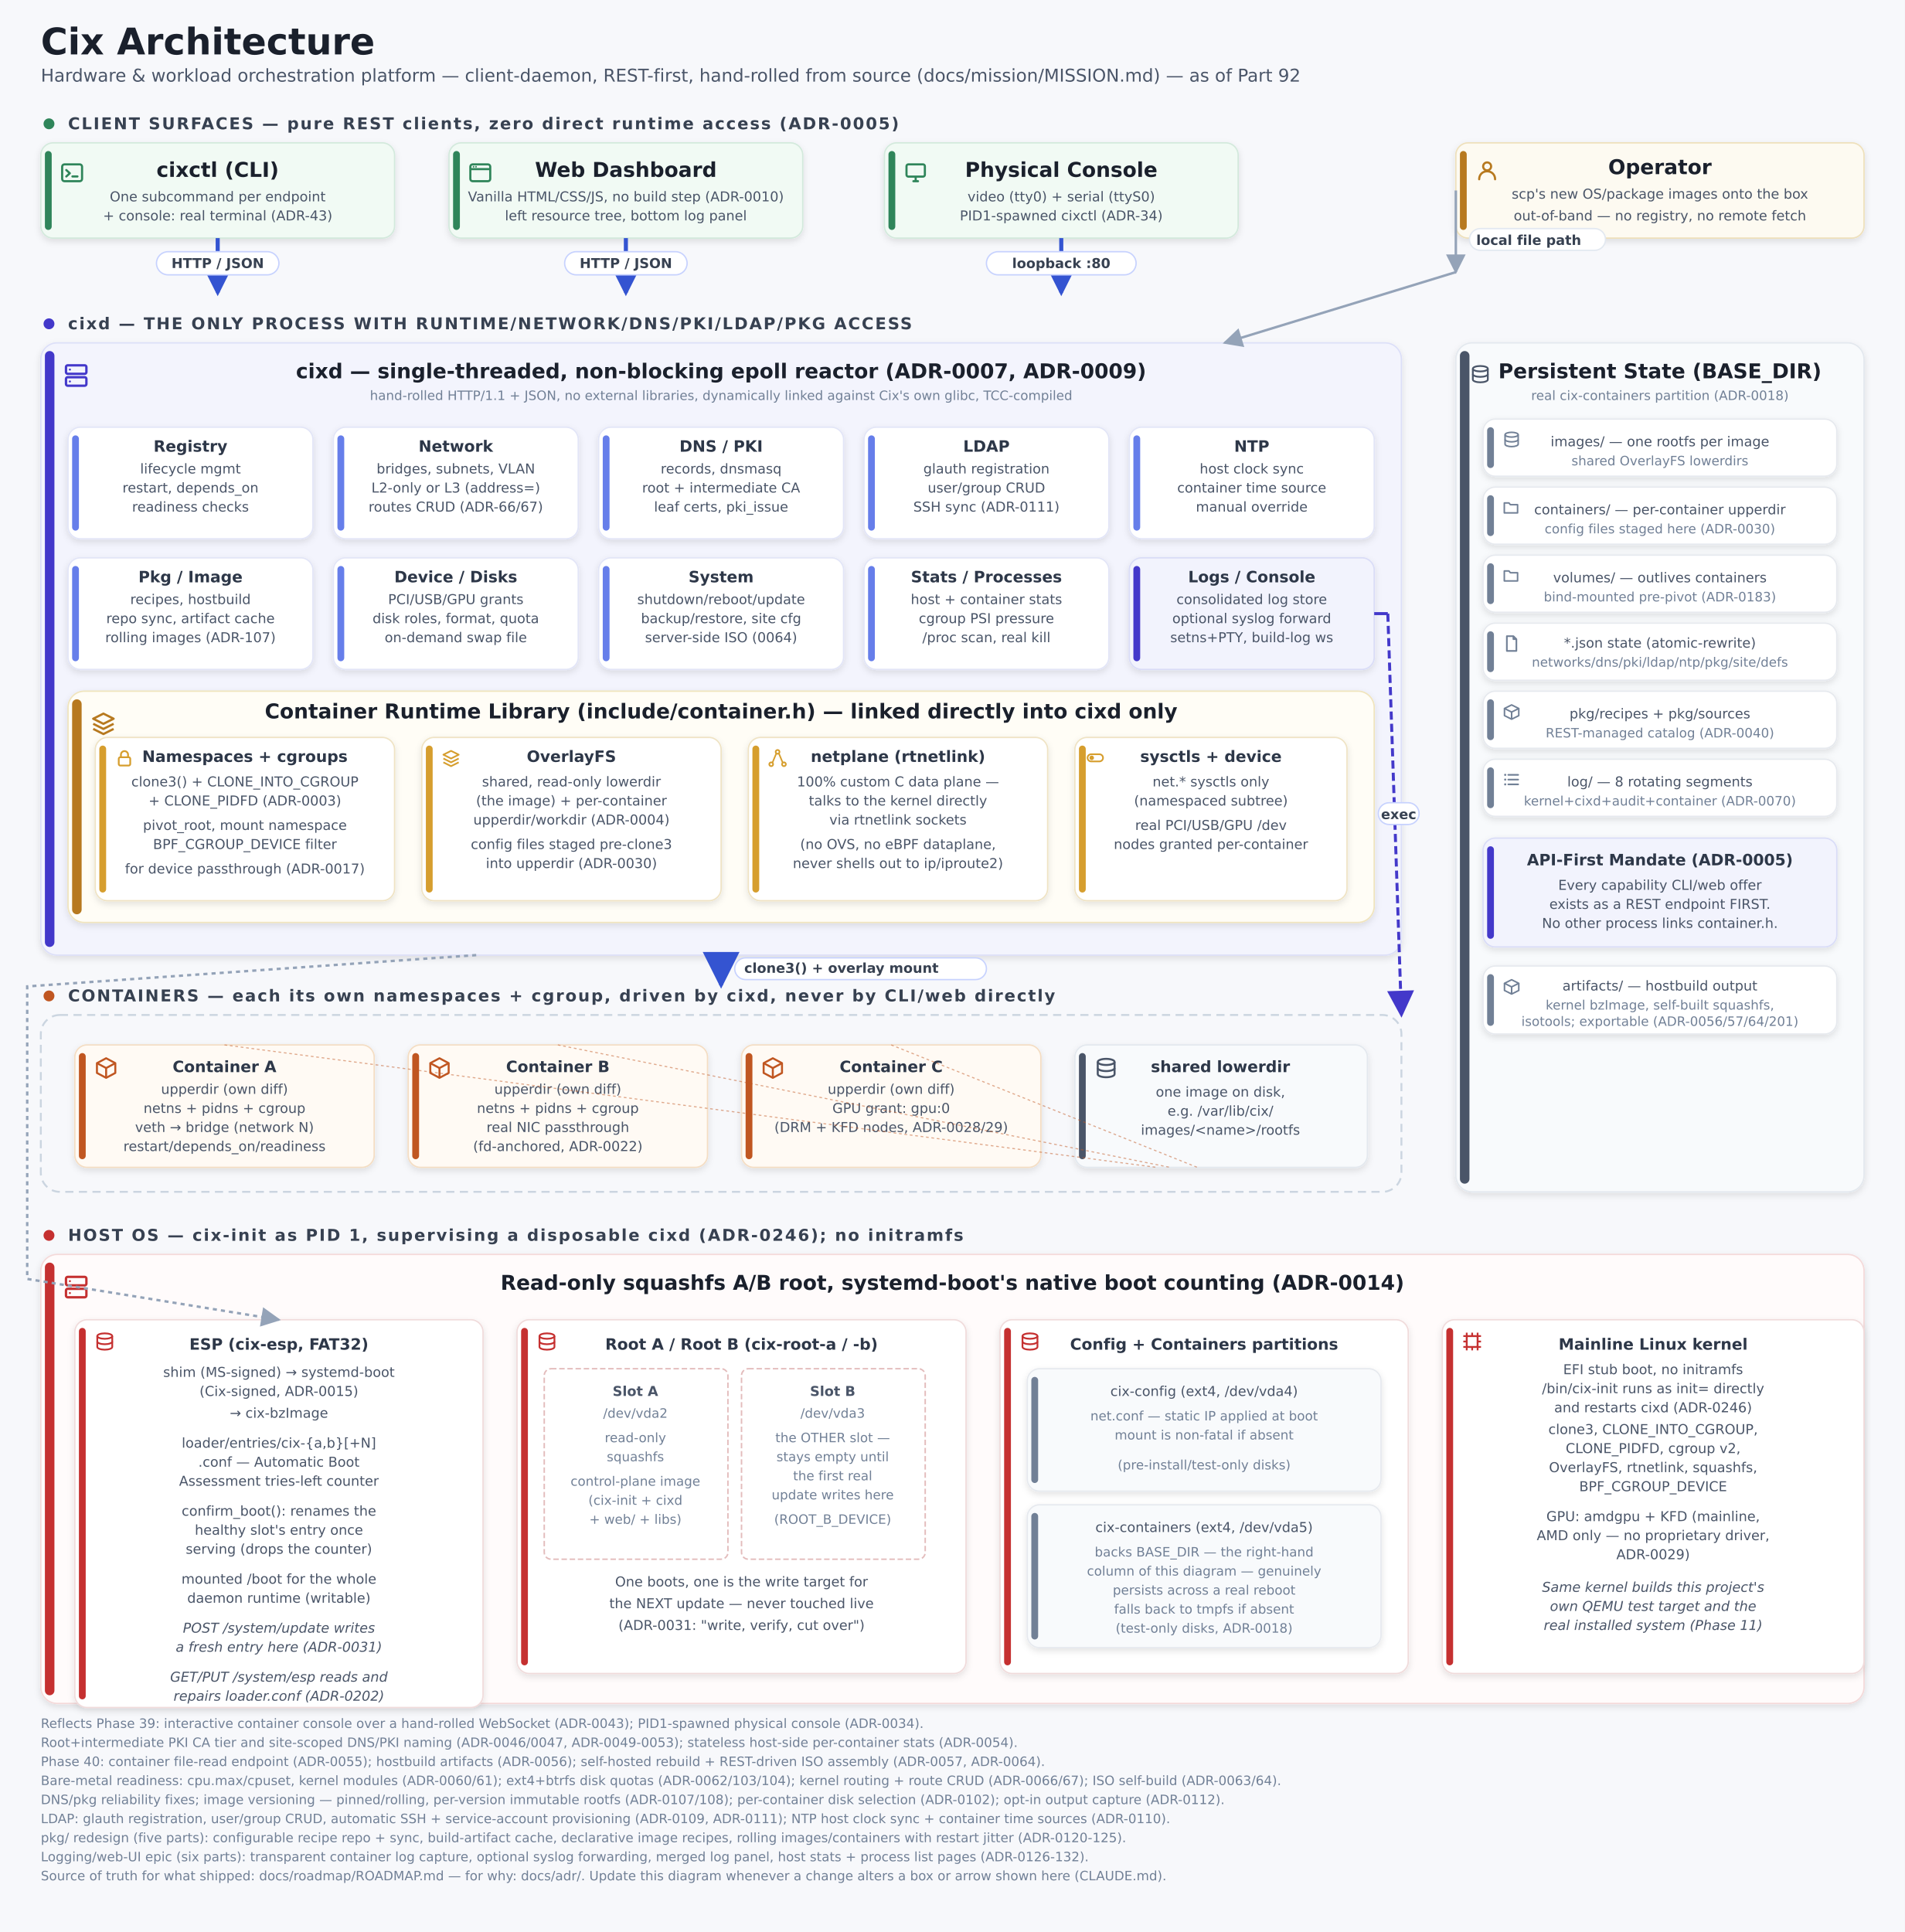
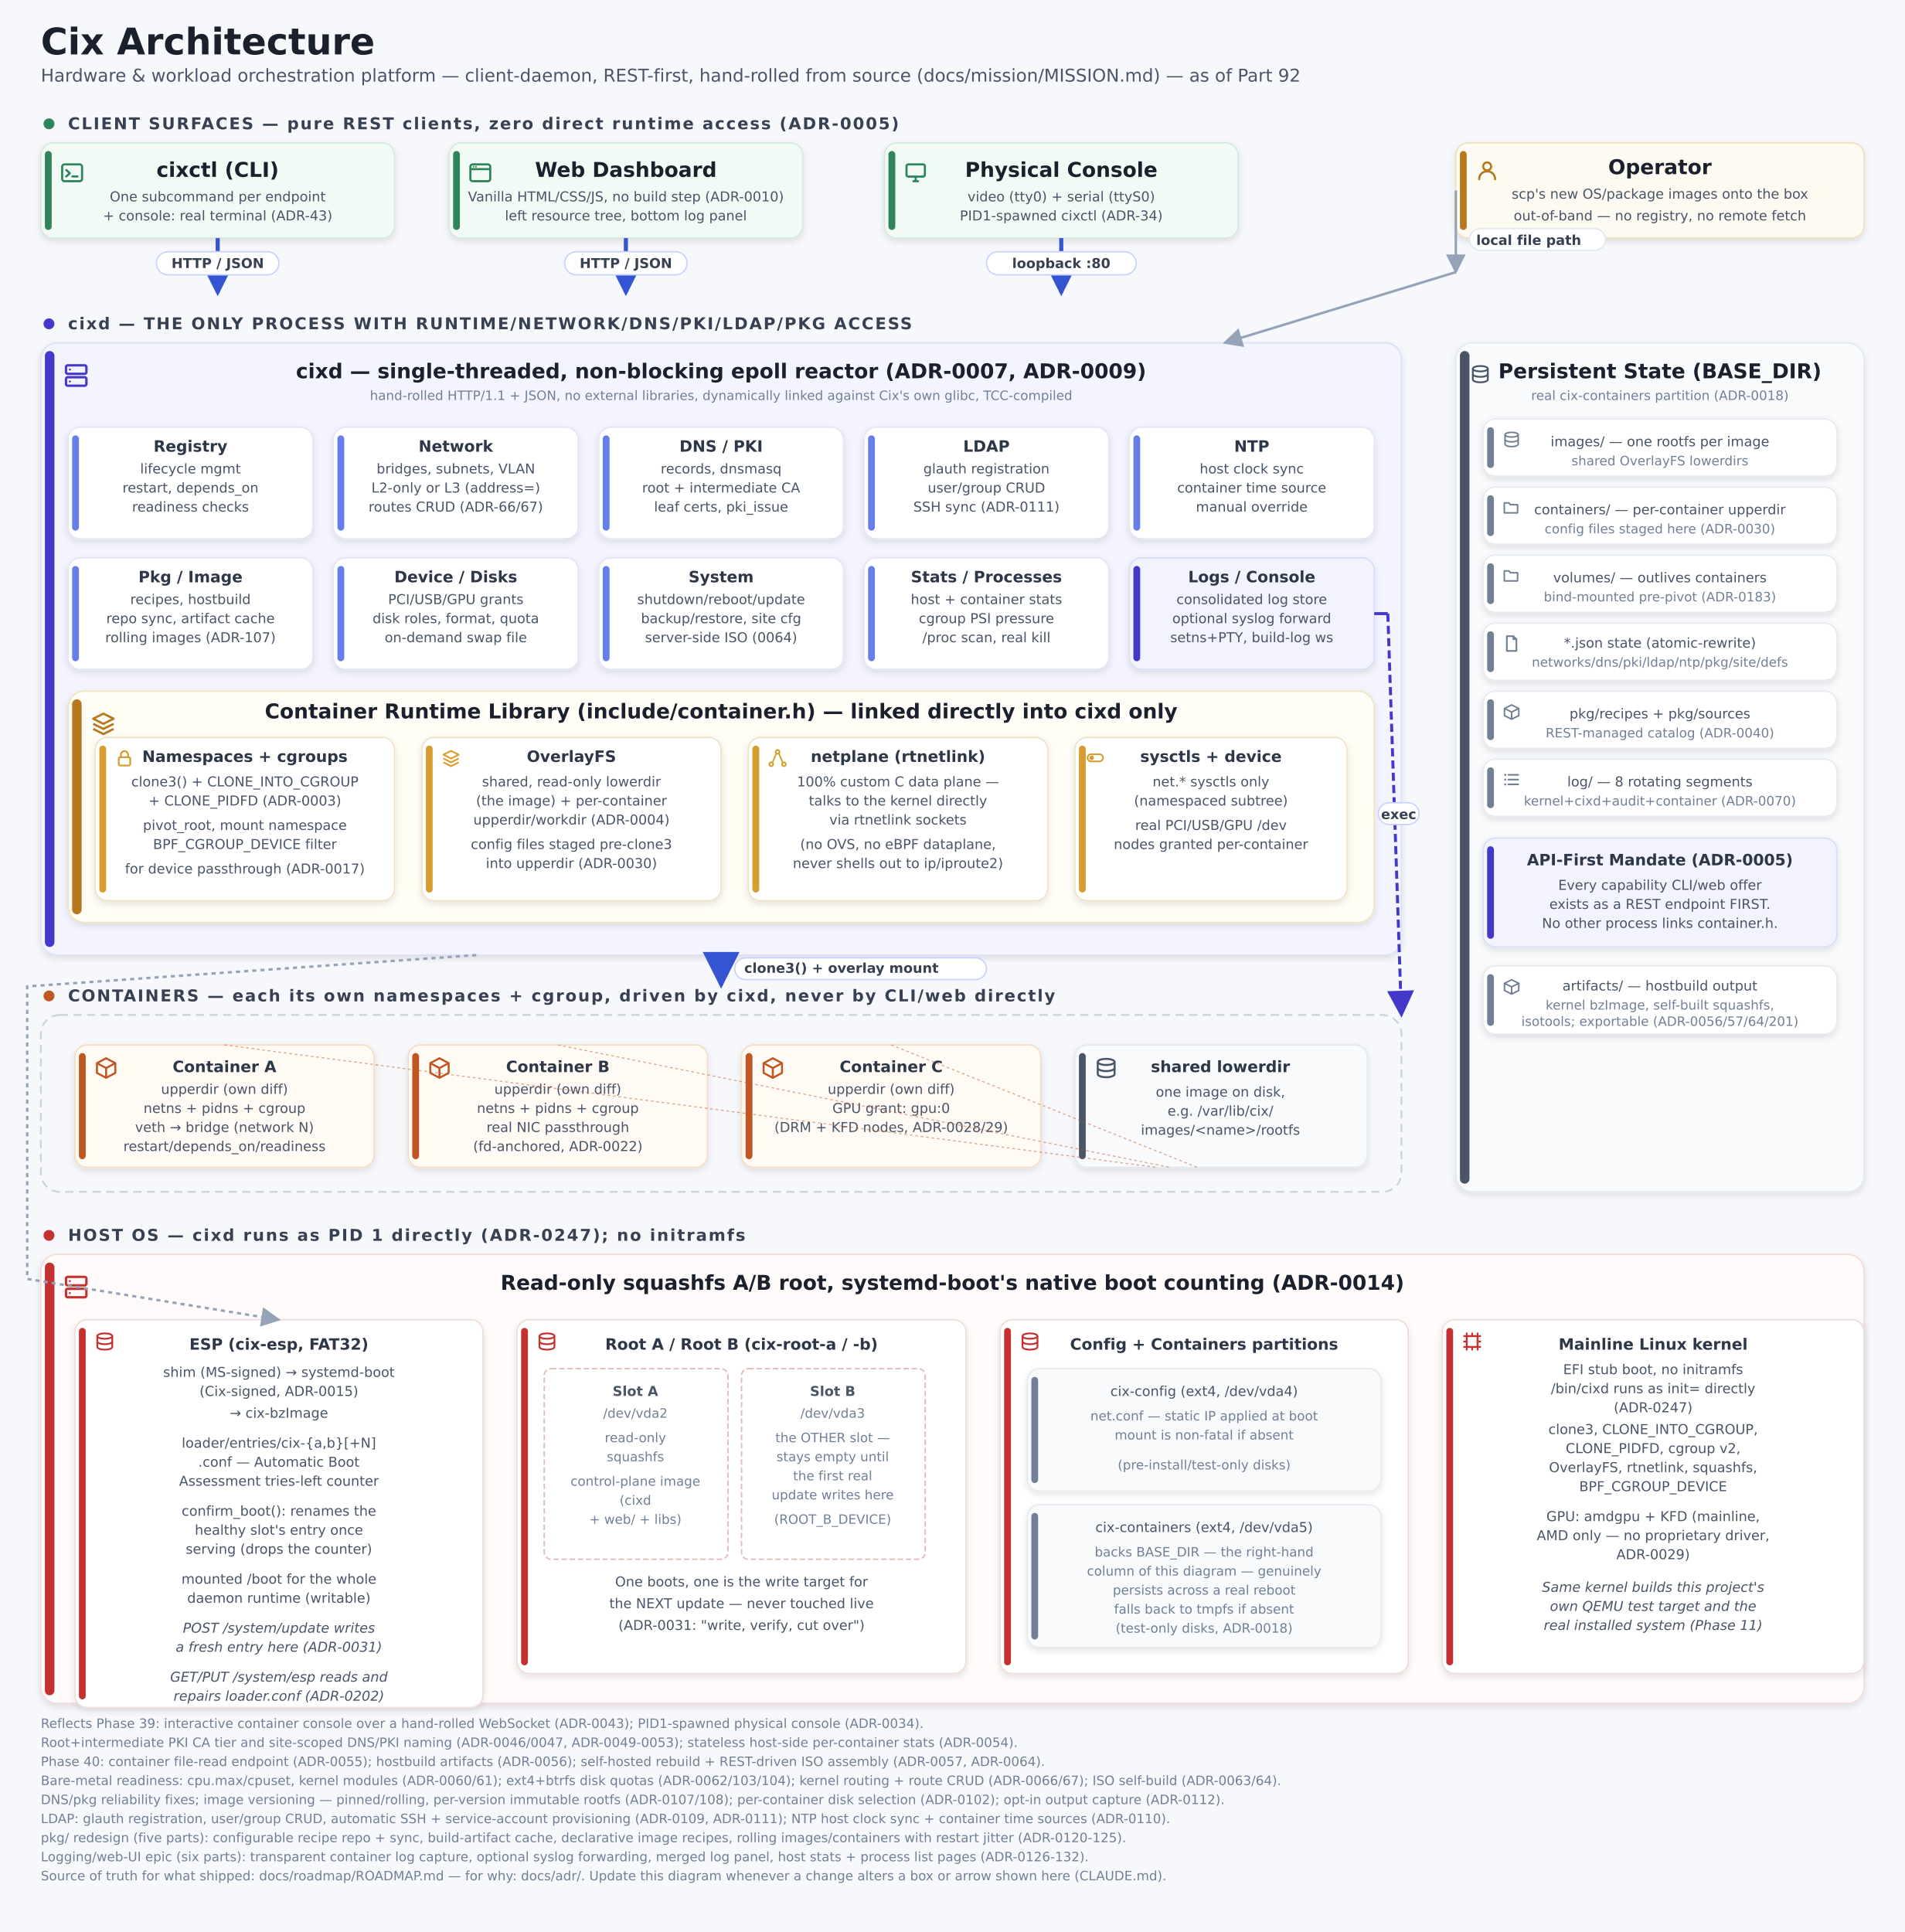
<svg xmlns="http://www.w3.org/2000/svg" viewBox="0 0 1400 1420" font-family="'DejaVu Sans', Verdana, Arial, sans-serif">
  <defs>
    <marker id="arrowFlow" viewBox="0 0 10 10" refX="9" refY="5" markerWidth="9" markerHeight="9" orient="auto-start-reverse">
      <path d="M0,0 L10,5 L0,10 z" fill="#3454d1" />
    </marker>
    <marker id="arrowIndigo" viewBox="0 0 10 10" refX="9" refY="5" markerWidth="9" markerHeight="9" orient="auto-start-reverse">
      <path d="M0,0 L10,5 L0,10 z" fill="#4338ca" />
    </marker>
    <marker id="arrowLight" viewBox="0 0 10 10" refX="9" refY="5" markerWidth="8" markerHeight="8" orient="auto-start-reverse">
      <path d="M0,0 L10,5 L0,10 z" fill="#94a3b8" />
    </marker>
    <filter id="cardShadow" x="-30%" y="-30%" width="160%" height="160%">
      <feDropShadow dx="0" dy="2" stdDeviation="2.4" flood-color="#1a202c" flood-opacity="0.11" />
    </filter>
    <symbol id="i-terminal" viewBox="0 0 16 16">
      <rect x="1.5" y="2.5" width="13" height="11" rx="1.5" fill="none" stroke="currentColor" stroke-width="1.4" />
      <path d="M4.2 6.2l2.3 2.1-2.3 2.1" fill="none" stroke="currentColor" stroke-width="1.4" stroke-linecap="round" stroke-linejoin="round" />
      <line x1="8.2" y1="10.4" x2="11.5" y2="10.4" stroke="currentColor" stroke-width="1.4" stroke-linecap="round" />
    </symbol>
    <symbol id="i-window" viewBox="0 0 16 16">
      <rect x="1.5" y="2.5" width="13" height="11" rx="1.5" fill="none" stroke="currentColor" stroke-width="1.4" />
      <line x1="1.5" y1="5.6" x2="14.5" y2="5.6" stroke="currentColor" stroke-width="1.4" />
      <circle cx="3.6" cy="4.05" r="0.55" fill="currentColor" stroke="none" />
      <circle cx="5.2" cy="4.05" r="0.55" fill="currentColor" stroke="none" />
    </symbol>
    <symbol id="i-monitor" viewBox="0 0 16 16">
      <rect x="2" y="2.5" width="12" height="8" rx="1.2" fill="none" stroke="currentColor" stroke-width="1.4" />
      <line x1="6.5" y1="13.5" x2="9.5" y2="13.5" stroke="currentColor" stroke-width="1.4" stroke-linecap="round" />
      <line x1="8" y1="10.5" x2="8" y2="13.5" stroke="currentColor" stroke-width="1.4" />
    </symbol>
    <symbol id="i-user" viewBox="0 0 16 16">
      <circle cx="8" cy="5.6" r="2.6" fill="none" stroke="currentColor" stroke-width="1.4" />
      <path d="M2.8 14c0-3.1 2.3-5.2 5.2-5.2s5.2 2.1 5.2 5.2" fill="none" stroke="currentColor" stroke-width="1.4" stroke-linecap="round" />
    </symbol>
    <symbol id="i-server" viewBox="0 0 16 16">
      <rect x="2" y="2" width="12" height="5" rx="1" fill="none" stroke="currentColor" stroke-width="1.4" />
      <rect x="2" y="9" width="12" height="5" rx="1" fill="none" stroke="currentColor" stroke-width="1.4" />
      <circle cx="4.3" cy="4.5" r="0.6" fill="currentColor" stroke="none" />
      <circle cx="4.3" cy="11.5" r="0.6" fill="currentColor" stroke="none" />
    </symbol>
    <symbol id="i-list" viewBox="0 0 16 16">
      <circle cx="2.6" cy="4" r="0.9" fill="currentColor" stroke="none" />
      <circle cx="2.6" cy="8" r="0.9" fill="currentColor" stroke="none" />
      <circle cx="2.6" cy="12" r="0.9" fill="currentColor" stroke="none" />
      <line x1="5.2" y1="4" x2="13.5" y2="4" stroke="currentColor" stroke-width="1.4" stroke-linecap="round" />
      <line x1="5.2" y1="8" x2="13.5" y2="8" stroke="currentColor" stroke-width="1.4" stroke-linecap="round" />
      <line x1="5.2" y1="12" x2="13.5" y2="12" stroke="currentColor" stroke-width="1.4" stroke-linecap="round" />
    </symbol>
    <symbol id="i-network" viewBox="0 0 16 16">
      <circle cx="8" cy="2.8" r="1.5" fill="none" stroke="currentColor" stroke-width="1.3" />
      <circle cx="3" cy="12.5" r="1.5" fill="none" stroke="currentColor" stroke-width="1.3" />
      <circle cx="13" cy="12.5" r="1.5" fill="none" stroke="currentColor" stroke-width="1.3" />
      <line x1="7" y1="4" x2="4" y2="11.2" stroke="currentColor" stroke-width="1.2" />
      <line x1="9" y1="4" x2="12" y2="11.2" stroke="currentColor" stroke-width="1.2" />
    </symbol>
    <symbol id="i-shield" viewBox="0 0 16 16">
      <path d="M8 1.6l5.4 2v4.1c0 4.3-2.5 6.8-5.4 7.7c-2.9-.9-5.4-3.4-5.4-7.7V3.6z" fill="none" stroke="currentColor" stroke-width="1.4" stroke-linejoin="round" />
    </symbol>
    <symbol id="i-box" viewBox="0 0 16 16">
      <path d="M2 5.4l6-3 6 3-6 3-6-3z" fill="none" stroke="currentColor" stroke-width="1.3" stroke-linejoin="round" />
      <path d="M2 5.4v6l6 3 6-3v-6" fill="none" stroke="currentColor" stroke-width="1.3" stroke-linejoin="round" />
      <line x1="8" y1="8.4" x2="8" y2="14.4" stroke="currentColor" stroke-width="1.3" />
    </symbol>
    <symbol id="i-chip" viewBox="0 0 16 16">
      <rect x="4.5" y="4.5" width="7" height="7" rx="1" fill="none" stroke="currentColor" stroke-width="1.4" />
      <line x1="6" y1="1.5" x2="6" y2="4.5" stroke="currentColor" stroke-width="1.3" />
      <line x1="10" y1="1.5" x2="10" y2="4.5" stroke="currentColor" stroke-width="1.3" />
      <line x1="6" y1="11.5" x2="6" y2="14.5" stroke="currentColor" stroke-width="1.3" />
      <line x1="10" y1="11.5" x2="10" y2="14.5" stroke="currentColor" stroke-width="1.3" />
      <line x1="1.5" y1="6" x2="4.5" y2="6" stroke="currentColor" stroke-width="1.3" />
      <line x1="1.5" y1="10" x2="4.5" y2="10" stroke="currentColor" stroke-width="1.3" />
      <line x1="11.5" y1="6" x2="14.5" y2="6" stroke="currentColor" stroke-width="1.3" />
      <line x1="11.5" y1="10" x2="14.5" y2="10" stroke="currentColor" stroke-width="1.3" />
    </symbol>
    <symbol id="i-sliders" viewBox="0 0 16 16">
      <line x1="4" y1="2" x2="4" y2="14" stroke="currentColor" stroke-width="1.3" />
      <line x1="8" y1="2" x2="8" y2="14" stroke="currentColor" stroke-width="1.3" />
      <line x1="12" y1="2" x2="12" y2="14" stroke="currentColor" stroke-width="1.3" />
      <circle cx="4" cy="6" r="1.4" fill="currentColor" stroke="none" />
      <circle cx="8" cy="10.5" r="1.4" fill="currentColor" stroke="none" />
      <circle cx="12" cy="4.5" r="1.4" fill="currentColor" stroke="none" />
    </symbol>
    <symbol id="i-chart" viewBox="0 0 16 16">
      <line x1="2" y1="14" x2="14" y2="14" stroke="currentColor" stroke-width="1.3" stroke-linecap="round" />
      <rect x="3.2" y="9.5" width="2.4" height="4.5" fill="currentColor" stroke="none" />
      <rect x="6.8" y="6.5" width="2.4" height="7.5" fill="currentColor" stroke="none" />
      <rect x="10.4" y="3.5" width="2.4" height="10.5" fill="currentColor" stroke="none" />
    </symbol>
    <symbol id="i-layers" viewBox="0 0 16 16">
      <path d="M8 2l6 3-6 3-6-3z" fill="none" stroke="currentColor" stroke-width="1.3" stroke-linejoin="round" />
      <path d="M2 8l6 3 6-3" fill="none" stroke="currentColor" stroke-width="1.3" stroke-linejoin="round" />
      <path d="M2 11l6 3 6-3" fill="none" stroke="currentColor" stroke-width="1.3" stroke-linejoin="round" />
    </symbol>
    <symbol id="i-lock" viewBox="0 0 16 16">
      <rect x="3.5" y="7" width="9" height="6.5" rx="1.2" fill="none" stroke="currentColor" stroke-width="1.4" />
      <path d="M5.2 7V5a2.8 2.8 0 0 1 5.6 0v2" fill="none" stroke="currentColor" stroke-width="1.4" />
    </symbol>
    <symbol id="i-toggle" viewBox="0 0 16 16">
      <rect x="1.5" y="5" width="13" height="6" rx="3" fill="none" stroke="currentColor" stroke-width="1.4" />
      <circle cx="5" cy="8" r="1.9" fill="currentColor" stroke="none" />
    </symbol>
    <symbol id="i-cube" viewBox="0 0 16 16">
      <path d="M8 1.6l6 3.2v6.4l-6 3.2-6-3.2V4.8z" fill="none" stroke="currentColor" stroke-width="1.3" stroke-linejoin="round" />
      <path d="M2 4.8l6 3.2 6-3.2" fill="none" stroke="currentColor" stroke-width="1.3" stroke-linejoin="round" />
      <line x1="8" y1="8" x2="8" y2="14.4" stroke="currentColor" stroke-width="1.3" />
    </symbol>
    <symbol id="i-disk" viewBox="0 0 16 16">
      <ellipse cx="8" cy="4" rx="5.5" ry="2" fill="none" stroke="currentColor" stroke-width="1.3" />
      <path d="M2.5 4v8c0 1.1 2.5 2 5.5 2s5.5-.9 5.5-2V4" fill="none" stroke="currentColor" stroke-width="1.3" />
      <path d="M2.5 8c0 1.1 2.5 2 5.5 2s5.5-.9 5.5-2" fill="none" stroke="currentColor" stroke-width="1.3" />
    </symbol>
    <symbol id="i-folder" viewBox="0 0 16 16">
      <path d="M2 4.5h4.2l1.3 1.6H14v7.4H2z" fill="none" stroke="currentColor" stroke-width="1.4" stroke-linejoin="round" />
    </symbol>
    <symbol id="i-doc" viewBox="0 0 16 16">
      <path d="M4 1.8h5.5L12 4.3v9.9H4z" fill="none" stroke="currentColor" stroke-width="1.4" stroke-linejoin="round" />
      <path d="M9.5 1.8v2.5H12" fill="none" stroke="currentColor" stroke-width="1.4" stroke-linejoin="round" />
    </symbol>
    <symbol id="i-cpu" viewBox="0 0 16 16">
      <rect x="4" y="4" width="8" height="8" rx="1" fill="none" stroke="currentColor" stroke-width="1.4" />
      <line x1="4" y1="1.5" x2="4" y2="4" stroke="currentColor" stroke-width="1.3" />
      <line x1="8" y1="1.5" x2="8" y2="4" stroke="currentColor" stroke-width="1.3" />
      <line x1="12" y1="1.5" x2="12" y2="4" stroke="currentColor" stroke-width="1.3" />
      <line x1="4" y1="12" x2="4" y2="14.5" stroke="currentColor" stroke-width="1.3" />
      <line x1="8" y1="12" x2="8" y2="14.5" stroke="currentColor" stroke-width="1.3" />
      <line x1="12" y1="12" x2="12" y2="14.5" stroke="currentColor" stroke-width="1.3" />
      <line x1="1.5" y1="4" x2="4" y2="4" stroke="currentColor" stroke-width="1.3" />
      <line x1="1.5" y1="8" x2="4" y2="8" stroke="currentColor" stroke-width="1.3" />
      <line x1="1.5" y1="12" x2="4" y2="12" stroke="currentColor" stroke-width="1.3" />
      <line x1="12" y1="4" x2="14.5" y2="4" stroke="currentColor" stroke-width="1.3" />
      <line x1="12" y1="8" x2="14.5" y2="8" stroke="currentColor" stroke-width="1.3" />
      <line x1="12" y1="12" x2="14.5" y2="12" stroke="currentColor" stroke-width="1.3" />
    </symbol>
  </defs>
  <style>
    .title { font-size: 27px; font-weight: 700; fill: #1a202c; }
    .subtitle { font-size: 13px; fill: #4a5568; }
    .layer-label { font-size: 12px; font-weight: 700; fill: #374151; letter-spacing: 1.1px; }
    .box-title { font-size: 15px; font-weight: 700; fill: #1a202c; }
    .module-title { font-size: 11.5px; font-weight: 700; fill: #2d3748; }
    .module-text { font-size: 10px; fill: #4a5568; }
    .body-text { font-size: 11px; fill: #2d3748; }
    .small-text { font-size: 9.5px; fill: #718096; }
    .arrow-label { font-size: 10px; fill: #374151; font-weight: 600; }
    .card-primary { rx: 12; stroke-width: 1; filter: url(#cardShadow); }
    .card { rx: 9; stroke-width: 1; filter: url(#cardShadow); }
    .boundary { fill: none; stroke: #cbd5e0; stroke-width: 1.4; stroke-dasharray: 6 4; rx: 14; }
    .box-slot { fill: #ffffff; stroke: #e3bcbc; stroke-width: 1.1; stroke-dasharray: 4 2; rx: 5; }
  </style>
  <rect width="1400" height="1420" fill="#f7f8fb" />
  <text x="30" y="40" class="title">Cix Architecture</text>
  <text x="30" y="60" class="subtitle">Hardware &amp; workload orchestration platform — client-daemon, REST-first, hand-rolled from source (docs/mission/MISSION.md) — as of Part 92</text>
  <circle cx="36" cy="91" r="4" fill="#2f855a" />
  <text x="50" y="95" class="layer-label">CLIENT SURFACES — pure REST clients, zero direct runtime access (ADR-0005)</text>
  <rect x="30" y="105" width="260" height="70" class="card" fill="#f1faf4" stroke="#d3e9dc" />
  <rect x="33" y="111" width="5" height="58" rx="2.5" fill="#2f855a" />
  <use href="#i-terminal" x="44" y="118" width="18" height="18" style="color:#2f855a" />
  <text x="160" y="130" text-anchor="middle" class="box-title">cixctl (CLI)</text>
  <text x="160" y="148" text-anchor="middle" class="module-text">One subcommand per endpoint</text>
  <text x="160" y="162" text-anchor="middle" class="module-text">+ console: real terminal (ADR-43)</text>
  <rect x="330" y="105" width="260" height="70" class="card" fill="#f1faf4" stroke="#d3e9dc" />
  <rect x="333" y="111" width="5" height="58" rx="2.5" fill="#2f855a" />
  <use href="#i-window" x="344" y="118" width="18" height="18" style="color:#2f855a" />
  <text x="460" y="130" text-anchor="middle" class="box-title">Web Dashboard</text>
  <text x="460" y="148" text-anchor="middle" class="module-text">Vanilla HTML/CSS/JS, no build step (ADR-0010)</text>
  <text x="460" y="162" text-anchor="middle" class="module-text">left resource tree, bottom log panel</text>
  <rect x="650" y="105" width="260" height="70" class="card" fill="#f1faf4" stroke="#d3e9dc" />
  <rect x="653" y="111" width="5" height="58" rx="2.5" fill="#2f855a" />
  <use href="#i-monitor" x="664" y="118" width="18" height="18" style="color:#2f855a" />
  <text x="780" y="130" text-anchor="middle" class="box-title">Physical Console</text>
  <text x="780" y="148" text-anchor="middle" class="module-text">video (tty0) + serial (ttyS0)</text>
  <text x="780" y="162" text-anchor="middle" class="module-text">PID1-spawned cixctl (ADR-34)</text>
  <rect x="1070" y="105" width="300" height="70" class="card" fill="#fdfaf1" stroke="#eee0bb" />
  <rect x="1073" y="111" width="5" height="58" rx="2.5" fill="#b7791f" />
  <use href="#i-user" x="1084" y="116" width="18" height="18" style="color:#b7791f" />
  <text x="1220" y="128" text-anchor="middle" class="box-title">Operator</text>
  <text x="1220" y="146" text-anchor="middle" class="module-text">scp's new OS/package images onto the box</text>
  <text x="1220" y="162" text-anchor="middle" class="module-text">out-of-band — no registry, no remote fetch</text>
  <line x1="160" y1="175" x2="160" y2="215" stroke="#3454d1" stroke-width="3" marker-end="url(#arrowFlow)" />
  <line x1="460" y1="175" x2="460" y2="215" stroke="#3454d1" stroke-width="3" marker-end="url(#arrowFlow)" />
  <line x1="780" y1="175" x2="780" y2="215" stroke="#3454d1" stroke-width="3" marker-end="url(#arrowFlow)" />
  <rect x="115" y="185" width="90" height="17" rx="8.5" fill="#ffffff" stroke="#c7d2fe" />
  <text x="160" y="197" text-anchor="middle" class="arrow-label" fill="#3454d1">HTTP / JSON</text>
  <rect x="415" y="185" width="90" height="17" rx="8.5" fill="#ffffff" stroke="#c7d2fe" />
  <text x="460" y="197" text-anchor="middle" class="arrow-label" fill="#3454d1">HTTP / JSON</text>
  <rect x="725" y="185" width="110" height="17" rx="8.5" fill="#ffffff" stroke="#c7d2fe" />
  <text x="780" y="197" text-anchor="middle" class="arrow-label" fill="#3454d1">loopback :80</text>
  <circle cx="36" cy="238" r="4" fill="#4338ca" />
  <text x="50" y="242" class="layer-label">cixd — THE ONLY PROCESS WITH RUNTIME/NETWORK/DNS/PKI/LDAP/PKG ACCESS</text>
  <rect x="30" y="252" width="1000" height="450" class="card-primary" fill="#f3f4fd" stroke="#dcdff8" />
  <rect x="33" y="258" width="7" height="438" rx="3.5" fill="#4338ca" />
  <use href="#i-server" x="46" y="266" width="20" height="20" style="color:#4338ca" />
  <text x="530" y="278" text-anchor="middle" class="box-title">cixd — single-threaded, non-blocking epoll reactor (ADR-0007, ADR-0009)</text>
  <text x="530" y="294" text-anchor="middle" class="small-text">hand-rolled HTTP/1.1 + JSON, no external libraries, dynamically linked against Cix's own glibc, TCC-compiled</text>
  <rect x="50" y="314" width="180" height="82" class="card" fill="#ffffff" stroke="#e2e5f7" />
  <rect x="53" y="320" width="5" height="70" rx="2.5" fill="#667eea" />
  <text x="140" y="332" text-anchor="middle" class="module-title">Registry</text>
  <text x="140" y="348" text-anchor="middle" class="module-text">lifecycle mgmt</text>
  <text x="140" y="362" text-anchor="middle" class="module-text">restart, depends_on</text>
  <text x="140" y="376" text-anchor="middle" class="module-text">readiness checks</text>
  <rect x="245" y="314" width="180" height="82" class="card" fill="#ffffff" stroke="#e2e5f7" />
  <rect x="248" y="320" width="5" height="70" rx="2.5" fill="#667eea" />
  <text x="335" y="332" text-anchor="middle" class="module-title">Network</text>
  <text x="335" y="348" text-anchor="middle" class="module-text">bridges, subnets, VLAN</text>
  <text x="335" y="362" text-anchor="middle" class="module-text">L2-only or L3 (address=)</text>
  <text x="335" y="376" text-anchor="middle" class="module-text">routes CRUD (ADR-66/67)</text>
  <rect x="440" y="314" width="180" height="82" class="card" fill="#ffffff" stroke="#e2e5f7" />
  <rect x="443" y="320" width="5" height="70" rx="2.5" fill="#667eea" />
  <text x="530" y="332" text-anchor="middle" class="module-title">DNS / PKI</text>
  <text x="530" y="348" text-anchor="middle" class="module-text">records, dnsmasq</text>
  <text x="530" y="362" text-anchor="middle" class="module-text">root + intermediate CA</text>
  <text x="530" y="376" text-anchor="middle" class="module-text">leaf certs, pki_issue</text>
  <rect x="635" y="314" width="180" height="82" class="card" fill="#ffffff" stroke="#e2e5f7" />
  <rect x="638" y="320" width="5" height="70" rx="2.5" fill="#667eea" />
  <text x="725" y="332" text-anchor="middle" class="module-title">LDAP</text>
  <text x="725" y="348" text-anchor="middle" class="module-text">glauth registration</text>
  <text x="725" y="362" text-anchor="middle" class="module-text">user/group CRUD</text>
  <text x="725" y="376" text-anchor="middle" class="module-text">SSH sync (ADR-0111)</text>
  <rect x="830" y="314" width="180" height="82" class="card" fill="#ffffff" stroke="#e2e5f7" />
  <rect x="833" y="320" width="5" height="70" rx="2.5" fill="#667eea" />
  <text x="920" y="332" text-anchor="middle" class="module-title">NTP</text>
  <text x="920" y="348" text-anchor="middle" class="module-text">host clock sync</text>
  <text x="920" y="362" text-anchor="middle" class="module-text">container time source</text>
  <text x="920" y="376" text-anchor="middle" class="module-text">manual override</text>
  <rect x="50" y="410" width="180" height="82" class="card" fill="#ffffff" stroke="#e2e5f7" />
  <rect x="53" y="416" width="5" height="70" rx="2.5" fill="#667eea" />
  <text x="140" y="428" text-anchor="middle" class="module-title">Pkg / Image</text>
  <text x="140" y="444" text-anchor="middle" class="module-text">recipes, hostbuild</text>
  <text x="140" y="458" text-anchor="middle" class="module-text">repo sync, artifact cache</text>
  <text x="140" y="472" text-anchor="middle" class="module-text">rolling images (ADR-107)</text>
  <rect x="245" y="410" width="180" height="82" class="card" fill="#ffffff" stroke="#e2e5f7" />
  <rect x="248" y="416" width="5" height="70" rx="2.5" fill="#667eea" />
  <text x="335" y="428" text-anchor="middle" class="module-title">Device / Disks</text>
  <text x="335" y="444" text-anchor="middle" class="module-text">PCI/USB/GPU grants</text>
  <text x="335" y="458" text-anchor="middle" class="module-text">disk roles, format, quota</text>
  <text x="335" y="472" text-anchor="middle" class="module-text">on-demand swap file</text>
  <rect x="440" y="410" width="180" height="82" class="card" fill="#ffffff" stroke="#e2e5f7" />
  <rect x="443" y="416" width="5" height="70" rx="2.5" fill="#667eea" />
  <text x="530" y="428" text-anchor="middle" class="module-title">System</text>
  <text x="530" y="444" text-anchor="middle" class="module-text">shutdown/reboot/update</text>
  <text x="530" y="458" text-anchor="middle" class="module-text">backup/restore, site cfg</text>
  <text x="530" y="472" text-anchor="middle" class="module-text">server-side ISO (0064)</text>
  <rect x="635" y="410" width="180" height="82" class="card" fill="#ffffff" stroke="#e2e5f7" />
  <rect x="638" y="416" width="5" height="70" rx="2.5" fill="#667eea" />
  <text x="725" y="428" text-anchor="middle" class="module-title">Stats / Processes</text>
  <text x="725" y="444" text-anchor="middle" class="module-text">host + container stats</text>
  <text x="725" y="458" text-anchor="middle" class="module-text">cgroup PSI pressure</text>
  <text x="725" y="472" text-anchor="middle" class="module-text">/proc scan, real kill</text>
  <rect x="830" y="410" width="180" height="82" class="card" fill="#f2f3fd" stroke="#d9dcf7" />
  <rect x="833" y="416" width="5" height="70" rx="2.5" fill="#4338ca" />
  <text x="920" y="428" text-anchor="middle" class="module-title">Logs / Console</text>
  <text x="920" y="444" text-anchor="middle" class="module-text">consolidated log store</text>
  <text x="920" y="458" text-anchor="middle" class="module-text">optional syslog forward</text>
  <text x="920" y="472" text-anchor="middle" class="module-text">setns+PTY, build-log ws</text>
  <rect x="50" y="508" width="960" height="170" class="card-primary" fill="#fffdf6" stroke="#f0e4bd" />
  <rect x="53" y="514" width="7" height="158" rx="3.5" fill="#b7791f" />
  <use href="#i-layers" x="66" y="522" width="20" height="20" style="color:#b7791f" />
  <text x="530" y="528" text-anchor="middle" class="box-title" fill="#7c5a00">Container Runtime Library (include/container.h) — linked directly into cixd only</text>
  <rect x="70" y="542" width="220" height="120" class="card" fill="#ffffff" stroke="#efe3c4" />
  <rect x="73" y="548" width="5" height="108" rx="2.5" fill="#d69e2e" />
  <use href="#i-lock" x="84" y="550" width="15" height="15" style="color:#d69e2e" />
  <text x="180" y="560" text-anchor="middle" class="module-title">Namespaces + cgroups</text>
  <text x="180" y="578" text-anchor="middle" class="module-text">clone3() + CLONE_INTO_CGROUP</text>
  <text x="180" y="592" text-anchor="middle" class="module-text">+ CLONE_PIDFD (ADR-0003)</text>
  <text x="180" y="610" text-anchor="middle" class="module-text">pivot_root, mount namespace</text>
  <text x="180" y="624" text-anchor="middle" class="module-text">BPF_CGROUP_DEVICE filter</text>
  <text x="180" y="642" text-anchor="middle" class="module-text">for device passthrough (ADR-0017)</text>
  <rect x="310" y="542" width="220" height="120" class="card" fill="#ffffff" stroke="#efe3c4" />
  <rect x="313" y="548" width="5" height="108" rx="2.5" fill="#d69e2e" />
  <use href="#i-layers" x="324" y="550" width="15" height="15" style="color:#d69e2e" />
  <text x="420" y="560" text-anchor="middle" class="module-title">OverlayFS</text>
  <text x="420" y="578" text-anchor="middle" class="module-text">shared, read-only lowerdir</text>
  <text x="420" y="592" text-anchor="middle" class="module-text">(the image) + per-container</text>
  <text x="420" y="606" text-anchor="middle" class="module-text">upperdir/workdir (ADR-0004)</text>
  <text x="420" y="624" text-anchor="middle" class="module-text">config files staged pre-clone3</text>
  <text x="420" y="638" text-anchor="middle" class="module-text">into upperdir (ADR-0030)</text>
  <rect x="550" y="542" width="220" height="120" class="card" fill="#ffffff" stroke="#efe3c4" />
  <rect x="553" y="548" width="5" height="108" rx="2.5" fill="#d69e2e" />
  <use href="#i-network" x="564" y="550" width="15" height="15" style="color:#d69e2e" />
  <text x="660" y="560" text-anchor="middle" class="module-title">netplane (rtnetlink)</text>
  <text x="660" y="578" text-anchor="middle" class="module-text">100% custom C data plane —</text>
  <text x="660" y="592" text-anchor="middle" class="module-text">talks to the kernel directly</text>
  <text x="660" y="606" text-anchor="middle" class="module-text">via rtnetlink sockets</text>
  <text x="660" y="624" text-anchor="middle" class="module-text">(no OVS, no eBPF dataplane,</text>
  <text x="660" y="638" text-anchor="middle" class="module-text">never shells out to ip/iproute2)</text>
  <rect x="790" y="542" width="200" height="120" class="card" fill="#ffffff" stroke="#efe3c4" />
  <rect x="793" y="548" width="5" height="108" rx="2.5" fill="#d69e2e" />
  <use href="#i-toggle" x="798" y="550" width="14" height="14" style="color:#d69e2e" />
  <text x="890" y="560" text-anchor="middle" class="module-title">sysctls + device</text>
  <text x="890" y="578" text-anchor="middle" class="module-text">net.* sysctls only</text>
  <text x="890" y="592" text-anchor="middle" class="module-text">(namespaced subtree)</text>
  <text x="890" y="610" text-anchor="middle" class="module-text">real PCI/USB/GPU /dev</text>
  <text x="890" y="624" text-anchor="middle" class="module-text">nodes granted per-container</text>
  <circle cx="36" cy="732" r="4" fill="#c05621" />
  <text x="50" y="736" class="layer-label">CONTAINERS — each its own namespaces + cgroup, driven by cixd, never by CLI/web directly</text>
  <rect x="30" y="746" width="1000" height="130" class="boundary" />
  <rect x="55" y="768" width="220" height="90" class="card" fill="#fffaf4" stroke="#f4ddc3" />
  <rect x="58" y="774" width="5" height="78" rx="2.5" fill="#c05621" />
  <use href="#i-cube" x="69" y="776" width="18" height="18" style="color:#c05621" />
  <text x="165" y="788" text-anchor="middle" class="module-title">Container A</text>
  <text x="165" y="804" text-anchor="middle" class="module-text">upperdir (own diff)</text>
  <text x="165" y="818" text-anchor="middle" class="module-text">netns + pidns + cgroup</text>
  <text x="165" y="832" text-anchor="middle" class="module-text">veth → bridge (network N)</text>
  <text x="165" y="846" text-anchor="middle" class="module-text">restart/depends_on/readiness</text>
  <rect x="300" y="768" width="220" height="90" class="card" fill="#fffaf4" stroke="#f4ddc3" />
  <rect x="303" y="774" width="5" height="78" rx="2.5" fill="#c05621" />
  <use href="#i-cube" x="314" y="776" width="18" height="18" style="color:#c05621" />
  <text x="410" y="788" text-anchor="middle" class="module-title">Container B</text>
  <text x="410" y="804" text-anchor="middle" class="module-text">upperdir (own diff)</text>
  <text x="410" y="818" text-anchor="middle" class="module-text">netns + pidns + cgroup</text>
  <text x="410" y="832" text-anchor="middle" class="module-text">real NIC passthrough</text>
  <text x="410" y="846" text-anchor="middle" class="module-text">(fd-anchored, ADR-0022)</text>
  <rect x="545" y="768" width="220" height="90" class="card" fill="#fffaf4" stroke="#f4ddc3" />
  <rect x="548" y="774" width="5" height="78" rx="2.5" fill="#c05621" />
  <use href="#i-cube" x="559" y="776" width="18" height="18" style="color:#c05621" />
  <text x="655" y="788" text-anchor="middle" class="module-title">Container C</text>
  <text x="655" y="804" text-anchor="middle" class="module-text">upperdir (own diff)</text>
  <text x="655" y="818" text-anchor="middle" class="module-text">GPU grant: gpu:0</text>
  <text x="655" y="832" text-anchor="middle" class="module-text">(DRM + KFD nodes, ADR-0028/29)</text>
  <rect x="790" y="768" width="215" height="90" class="card" fill="#f8fafc" stroke="#e3e8ee" />
  <rect x="793" y="774" width="5" height="78" rx="2.5" fill="#4a5568" />
  <use href="#i-disk" x="804" y="776" width="18" height="18" style="color:#4a5568" />
  <text x="897" y="788" text-anchor="middle" class="module-title">shared lowerdir</text>
  <text x="897" y="806" text-anchor="middle" class="module-text">one image on disk,</text>
  <text x="897" y="820" text-anchor="middle" class="module-text">e.g. /var/lib/cix/</text>
  <text x="897" y="834" text-anchor="middle" class="module-text">images/&lt;name&gt;/rootfs</text>
  <line x1="165" y1="768" x2="850" y2="858" stroke="#c05621" stroke-width="0.8" stroke-dasharray="2 2" opacity="0.5" />
  <line x1="410" y1="768" x2="860" y2="858" stroke="#c05621" stroke-width="0.8" stroke-dasharray="2 2" opacity="0.5" />
  <line x1="655" y1="768" x2="880" y2="858" stroke="#c05621" stroke-width="0.8" stroke-dasharray="2 2" opacity="0.5" />
  <line x1="530" y1="702" x2="530" y2="724" stroke="#3454d1" stroke-width="3" marker-end="url(#arrowFlow)" />
  <rect x="540" y="704" width="185" height="16" rx="8" fill="#ffffff" stroke="#c7d2fe" />
  <text x="547" y="715" class="arrow-label" fill="#3454d1">clone3() + overlay mount</text>
  <line x1="1010" y1="451" x2="1020" y2="451" stroke="#4338ca" stroke-width="2.2" />
  <line x1="1020" y1="451" x2="1030" y2="746" stroke="#4338ca" stroke-width="2.2" stroke-dasharray="6 3" marker-end="url(#arrowIndigo)" />
  <rect x="1013" y="590" width="30" height="16" rx="8" fill="#ffffff" stroke="#c7d2fe" />
  <text x="1028" y="602" text-anchor="middle" class="arrow-label" fill="#4338ca">exec</text>
  <rect x="1070" y="252" width="300" height="624" class="card-primary" fill="#f8fafc" stroke="#e3e8ee" />
  <rect x="1073" y="258" width="7" height="612" rx="3.5" fill="#4a5568" />
  <use href="#i-disk" x="1080" y="267" width="16" height="16" style="color:#4a5568" />
  <text x="1220" y="278" text-anchor="middle" class="box-title">Persistent State (BASE_DIR)</text>
  <text x="1220" y="294" text-anchor="middle" class="small-text">real cix-containers partition (ADR-0018)</text>
  <rect x="1090" y="308" width="260" height="42" class="card" fill="#ffffff" stroke="#e6e9ee" />
  <rect x="1093" y="314" width="5" height="30" rx="2.5" fill="#718096" />
  <use href="#i-disk" x="1104" y="316" width="14" height="14" style="color:#718096" />
  <text x="1220" y="328" text-anchor="middle" class="module-text">images/ — one rootfs per image</text>
  <text x="1220" y="342" text-anchor="middle" class="small-text">shared OverlayFS lowerdirs</text>
  <rect x="1090" y="358" width="260" height="42" class="card" fill="#ffffff" stroke="#e6e9ee" />
  <rect x="1093" y="364" width="5" height="30" rx="2.5" fill="#718096" />
  <use href="#i-folder" x="1104" y="366" width="13" height="13" style="color:#718096" />
  <text x="1220" y="378" text-anchor="middle" class="module-text">containers/ — per-container upperdir</text>
  <text x="1220" y="392" text-anchor="middle" class="small-text">config files staged here (ADR-0030)</text>
  <rect x="1090" y="408" width="260" height="42" class="card" fill="#ffffff" stroke="#e6e9ee" />
  <rect x="1093" y="414" width="5" height="30" rx="2.5" fill="#718096" />
  <use href="#i-folder" x="1104" y="416" width="13" height="13" style="color:#718096" />
  <text x="1220" y="428" text-anchor="middle" class="module-text">volumes/ — outlives containers</text>
  <text x="1220" y="442" text-anchor="middle" class="small-text">bind-mounted pre-pivot (ADR-0183)</text>
  <rect x="1090" y="458" width="260" height="42" class="card" fill="#ffffff" stroke="#e6e9ee" />
  <rect x="1093" y="464" width="5" height="30" rx="2.5" fill="#718096" />
  <use href="#i-doc" x="1104" y="466" width="14" height="14" style="color:#718096" />
  <text x="1220" y="476" text-anchor="middle" class="module-text">*.json state (atomic-rewrite)</text>
  <text x="1220" y="490" text-anchor="middle" class="small-text">networks/dns/pki/ldap/ntp/pkg/site/defs</text>
  <rect x="1090" y="508" width="260" height="42" class="card" fill="#ffffff" stroke="#e6e9ee" />
  <rect x="1093" y="514" width="5" height="30" rx="2.5" fill="#718096" />
  <use href="#i-box" x="1104" y="516" width="14" height="14" style="color:#718096" />
  <text x="1220" y="528" text-anchor="middle" class="module-text">pkg/recipes + pkg/sources</text>
  <text x="1220" y="542" text-anchor="middle" class="small-text">REST-managed catalog (ADR-0040)</text>
  <rect x="1090" y="558" width="260" height="42" class="card" fill="#ffffff" stroke="#e6e9ee" />
  <rect x="1093" y="564" width="5" height="30" rx="2.5" fill="#718096" />
  <use href="#i-list" x="1104" y="566" width="14" height="14" style="color:#718096" />
  <text x="1220" y="578" text-anchor="middle" class="module-text">log/ — 8 rotating segments</text>
  <text x="1220" y="592" text-anchor="middle" class="small-text">kernel+cixd+audit+container (ADR-0070)</text>
  <rect x="1090" y="616" width="260" height="80" class="card" fill="#f2f3fd" stroke="#d9dcf7" />
  <rect x="1093" y="622" width="5" height="68" rx="2.5" fill="#4338ca" />
  <text x="1220" y="636" text-anchor="middle" class="module-title">API-First Mandate (ADR-0005)</text>
  <text x="1220" y="654" text-anchor="middle" class="module-text">Every capability CLI/web offer</text>
  <text x="1220" y="668" text-anchor="middle" class="module-text">exists as a REST endpoint FIRST.</text>
  <text x="1220" y="682" text-anchor="middle" class="module-text">No other process links container.h.</text>
  <rect x="1090" y="710" width="260" height="50" class="card" fill="#ffffff" stroke="#e6e9ee" />
  <rect x="1093" y="716" width="5" height="38" rx="2.5" fill="#718096" />
  <use href="#i-box" x="1104" y="718" width="14" height="14" style="color:#718096" />
  <text x="1220" y="728" text-anchor="middle" class="module-text">artifacts/ — hostbuild output</text>
  <text x="1220" y="742" text-anchor="middle" class="small-text">kernel bzImage, self-built squashfs,</text>
  <text x="1220" y="754" text-anchor="middle" class="small-text">isotools; exportable (ADR-0056/57/64/201)</text>
  <line x1="1070" y1="140" x2="1070" y2="200" stroke="#94a3b8" stroke-width="1.8" marker-end="url(#arrowLight)" />
  <rect x="1080" y="168" width="100" height="16" rx="8" fill="#ffffff" stroke="#e2e8f0" />
  <text x="1085" y="180" class="arrow-label" fill="#64748b">local file path</text>
  <line x1="1070" y1="200" x2="900" y2="252" stroke="#94a3b8" stroke-width="1.8" marker-end="url(#arrowLight)" />
  <circle cx="36" cy="908" r="4" fill="#c53030" />
-   <text x="50" y="912" class="layer-label">HOST OS — cix-init as PID 1, supervising a disposable cixd (ADR-0246); no initramfs</text>
+   <text x="50" y="912" class="layer-label">HOST OS — cixd runs as PID 1 directly (ADR-0247); no initramfs</text>
  <rect x="30" y="922" width="1340" height="330" class="card-primary" fill="#fffbfb" stroke="#f4d9d9" />
  <rect x="33" y="928" width="7" height="318" rx="3.5" fill="#c53030" />
  <use href="#i-server" x="46" y="936" width="20" height="20" style="color:#c53030" />
  <text x="700" y="948" text-anchor="middle" class="box-title">Read-only squashfs A/B root, systemd-boot's native boot counting (ADR-0014)</text>
  <rect x="55" y="970" width="300" height="285" class="card" fill="#ffffff" stroke="#f0dbdb" />
  <rect x="58" y="976" width="5" height="273" rx="2.5" fill="#c53030" />
  <use href="#i-disk" x="69" y="978" width="16" height="16" style="color:#c53030" />
  <text x="205" y="992" text-anchor="middle" class="module-title">ESP (cix-esp, FAT32)</text>
  <text x="205" y="1012" text-anchor="middle" class="module-text">shim (MS-signed) → systemd-boot</text>
  <text x="205" y="1026" text-anchor="middle" class="module-text">(Cix-signed, ADR-0015)</text>
  <text x="205" y="1042" text-anchor="middle" class="module-text">→ cix-bzImage</text>
  <text x="205" y="1064" text-anchor="middle" class="module-text">loader/entries/cix-{a,b}[+N]</text>
  <text x="205" y="1078" text-anchor="middle" class="module-text">.conf — Automatic Boot</text>
  <text x="205" y="1092" text-anchor="middle" class="module-text">Assessment tries-left counter</text>
  <text x="205" y="1114" text-anchor="middle" class="module-text">confirm_boot(): renames the</text>
  <text x="205" y="1128" text-anchor="middle" class="module-text">healthy slot's entry once</text>
  <text x="205" y="1142" text-anchor="middle" class="module-text">serving (drops the counter)</text>
  <text x="205" y="1164" text-anchor="middle" class="module-text">mounted /boot for the whole</text>
  <text x="205" y="1178" text-anchor="middle" class="module-text">daemon runtime (writable)</text>
  <text x="205" y="1200" text-anchor="middle" class="module-text" font-style="italic">POST /system/update writes</text>
  <text x="205" y="1214" text-anchor="middle" class="module-text" font-style="italic">a fresh entry here (ADR-0031)</text>
  <text x="205" y="1236" text-anchor="middle" class="module-text" font-style="italic">GET/PUT /system/esp reads and</text>
  <text x="205" y="1250" text-anchor="middle" class="module-text" font-style="italic">repairs loader.conf (ADR-0202)</text>
  <rect x="380" y="970" width="330" height="260" class="card" fill="#ffffff" stroke="#f0dbdb" />
  <rect x="383" y="976" width="5" height="248" rx="2.5" fill="#c53030" />
  <use href="#i-disk" x="394" y="978" width="16" height="16" style="color:#c53030" />
  <text x="545" y="992" text-anchor="middle" class="module-title">Root A / Root B (cix-root-a / -b)</text>
  <rect x="400" y="1006" width="135" height="140" class="box-slot" />
  <text x="467" y="1026" text-anchor="middle" class="module-text" font-weight="700">Slot A</text>
  <text x="467" y="1042" text-anchor="middle" class="small-text">/dev/vda2</text>
  <text x="467" y="1060" text-anchor="middle" class="small-text">read-only</text>
  <text x="467" y="1074" text-anchor="middle" class="small-text">squashfs</text>
  <text x="467" y="1092" text-anchor="middle" class="small-text">control-plane image</text>
-   <text x="467" y="1106" text-anchor="middle" class="small-text">(cix-init + cixd</text>
+   <text x="467" y="1106" text-anchor="middle" class="small-text">(cixd</text>
  <text x="467" y="1120" text-anchor="middle" class="small-text">+ web/ + libs)</text>
  <rect x="545" y="1006" width="135" height="140" class="box-slot" />
  <text x="612" y="1026" text-anchor="middle" class="module-text" font-weight="700">Slot B</text>
  <text x="612" y="1042" text-anchor="middle" class="small-text">/dev/vda3</text>
  <text x="612" y="1060" text-anchor="middle" class="small-text">the OTHER slot —</text>
  <text x="612" y="1074" text-anchor="middle" class="small-text">stays empty until</text>
  <text x="612" y="1088" text-anchor="middle" class="small-text">the first real</text>
  <text x="612" y="1102" text-anchor="middle" class="small-text">update writes here</text>
  <text x="612" y="1120" text-anchor="middle" class="small-text">(ROOT_B_DEVICE)</text>
  <text x="545" y="1166" text-anchor="middle" class="module-text">One boots, one is the write target for</text>
  <text x="545" y="1182" text-anchor="middle" class="module-text">the NEXT update — never touched live</text>
  <text x="545" y="1198" text-anchor="middle" class="module-text">(ADR-0031: "write, verify, cut over")</text>
  <rect x="735" y="970" width="300" height="260" class="card" fill="#ffffff" stroke="#f0dbdb" />
  <rect x="738" y="976" width="5" height="248" rx="2.5" fill="#c53030" />
  <use href="#i-disk" x="749" y="978" width="16" height="16" style="color:#c53030" />
  <text x="885" y="992" text-anchor="middle" class="module-title">Config + Containers partitions</text>
  <rect x="755" y="1006" width="260" height="90" class="card" fill="#f8fafc" stroke="#e6e9ee" />
  <rect x="758" y="1012" width="5" height="78" rx="2.5" fill="#718096" />
  <text x="885" y="1026" text-anchor="middle" class="module-text">cix-config (ext4, /dev/vda4)</text>
  <text x="885" y="1044" text-anchor="middle" class="small-text">net.conf — static IP applied at boot</text>
  <text x="885" y="1058" text-anchor="middle" class="small-text">mount is non-fatal if absent</text>
  <text x="885" y="1080" text-anchor="middle" class="small-text">(pre-install/test-only disks)</text>
  <rect x="755" y="1106" width="260" height="105" class="card" fill="#f8fafc" stroke="#e6e9ee" />
  <rect x="758" y="1112" width="5" height="93" rx="2.5" fill="#718096" />
  <text x="885" y="1126" text-anchor="middle" class="module-text">cix-containers (ext4, /dev/vda5)</text>
  <text x="885" y="1144" text-anchor="middle" class="small-text">backs BASE_DIR — the right-hand</text>
  <text x="885" y="1158" text-anchor="middle" class="small-text">column of this diagram — genuinely</text>
  <text x="885" y="1172" text-anchor="middle" class="small-text">persists across a real reboot</text>
  <text x="885" y="1186" text-anchor="middle" class="small-text">falls back to tmpfs if absent</text>
  <text x="885" y="1200" text-anchor="middle" class="small-text">(test-only disks, ADR-0018)</text>
  <rect x="1060" y="970" width="310" height="260" class="card" fill="#ffffff" stroke="#f0dbdb" />
  <rect x="1063" y="976" width="5" height="248" rx="2.5" fill="#c53030" />
  <use href="#i-cpu" x="1074" y="978" width="16" height="16" style="color:#c53030" />
  <text x="1215" y="992" text-anchor="middle" class="module-title">Mainline Linux kernel</text>
  <text x="1215" y="1010" text-anchor="middle" class="module-text">EFI stub boot, no initramfs</text>
-   <text x="1215" y="1024" text-anchor="middle" class="module-text">/bin/cix-init runs as init= directly</text>
-   <text x="1215" y="1038" text-anchor="middle" class="module-text">and restarts cixd (ADR-0246)</text>
+   <text x="1215" y="1024" text-anchor="middle" class="module-text">/bin/cixd runs as init= directly</text>
+   <text x="1215" y="1038" text-anchor="middle" class="module-text">(ADR-0247)</text>
  <text x="1215" y="1054" text-anchor="middle" class="module-text">clone3, CLONE_INTO_CGROUP,</text>
  <text x="1215" y="1068" text-anchor="middle" class="module-text">CLONE_PIDFD, cgroup v2,</text>
  <text x="1215" y="1082" text-anchor="middle" class="module-text">OverlayFS, rtnetlink, squashfs,</text>
  <text x="1215" y="1096" text-anchor="middle" class="module-text">BPF_CGROUP_DEVICE</text>
  <text x="1215" y="1118" text-anchor="middle" class="module-text">GPU: amdgpu + KFD (mainline,</text>
  <text x="1215" y="1132" text-anchor="middle" class="module-text">AMD only — no proprietary driver,</text>
  <text x="1215" y="1146" text-anchor="middle" class="module-text">ADR-0029)</text>
  <text x="1215" y="1170" text-anchor="middle" class="module-text" font-style="italic">Same kernel builds this project's</text>
  <text x="1215" y="1184" text-anchor="middle" class="module-text" font-style="italic">own QEMU test target and the</text>
  <text x="1215" y="1198" text-anchor="middle" class="module-text" font-style="italic">real installed system (Phase 11)</text>
  <polyline points="350,702 20,725 20,940 205,970" fill="none" stroke="#94a3b8" stroke-width="1.8" stroke-dasharray="3 3" marker-end="url(#arrowLight)" />
  <text x="30" y="1270" class="small-text">Reflects Phase 39: interactive container console over a hand-rolled WebSocket (ADR-0043); PID1-spawned physical console (ADR-0034).</text>
  <text x="30" y="1284" class="small-text">Root+intermediate PKI CA tier and site-scoped DNS/PKI naming (ADR-0046/0047, ADR-0049-0053); stateless host-side per-container stats (ADR-0054).</text>
  <text x="30" y="1298" class="small-text">Phase 40: container file-read endpoint (ADR-0055); hostbuild artifacts (ADR-0056); self-hosted rebuild + REST-driven ISO assembly (ADR-0057, ADR-0064).</text>
  <text x="30" y="1312" class="small-text">Bare-metal readiness: cpu.max/cpuset, kernel modules (ADR-0060/61); ext4+btrfs disk quotas (ADR-0062/103/104); kernel routing + route CRUD (ADR-0066/67); ISO self-build (ADR-0063/64).</text>
  <text x="30" y="1326" class="small-text">DNS/pkg reliability fixes; image versioning — pinned/rolling, per-version immutable rootfs (ADR-0107/108); per-container disk selection (ADR-0102); opt-in output capture (ADR-0112).</text>
  <text x="30" y="1340" class="small-text">LDAP: glauth registration, user/group CRUD, automatic SSH + service-account provisioning (ADR-0109, ADR-0111); NTP host clock sync + container time sources (ADR-0110).</text>
  <text x="30" y="1354" class="small-text">pkg/ redesign (five parts): configurable recipe repo + sync, build-artifact cache, declarative image recipes, rolling images/containers with restart jitter (ADR-0120-125).</text>
  <text x="30" y="1368" class="small-text">Logging/web-UI epic (six parts): transparent container log capture, optional syslog forwarding, merged log panel, host stats + process list pages (ADR-0126-132).</text>
  <text x="30" y="1382" class="small-text">Source of truth for what shipped: docs/roadmap/ROADMAP.md — for why: docs/adr/. Update this diagram whenever a change alters a box or arrow shown here (CLAUDE.md).</text>
</svg>
